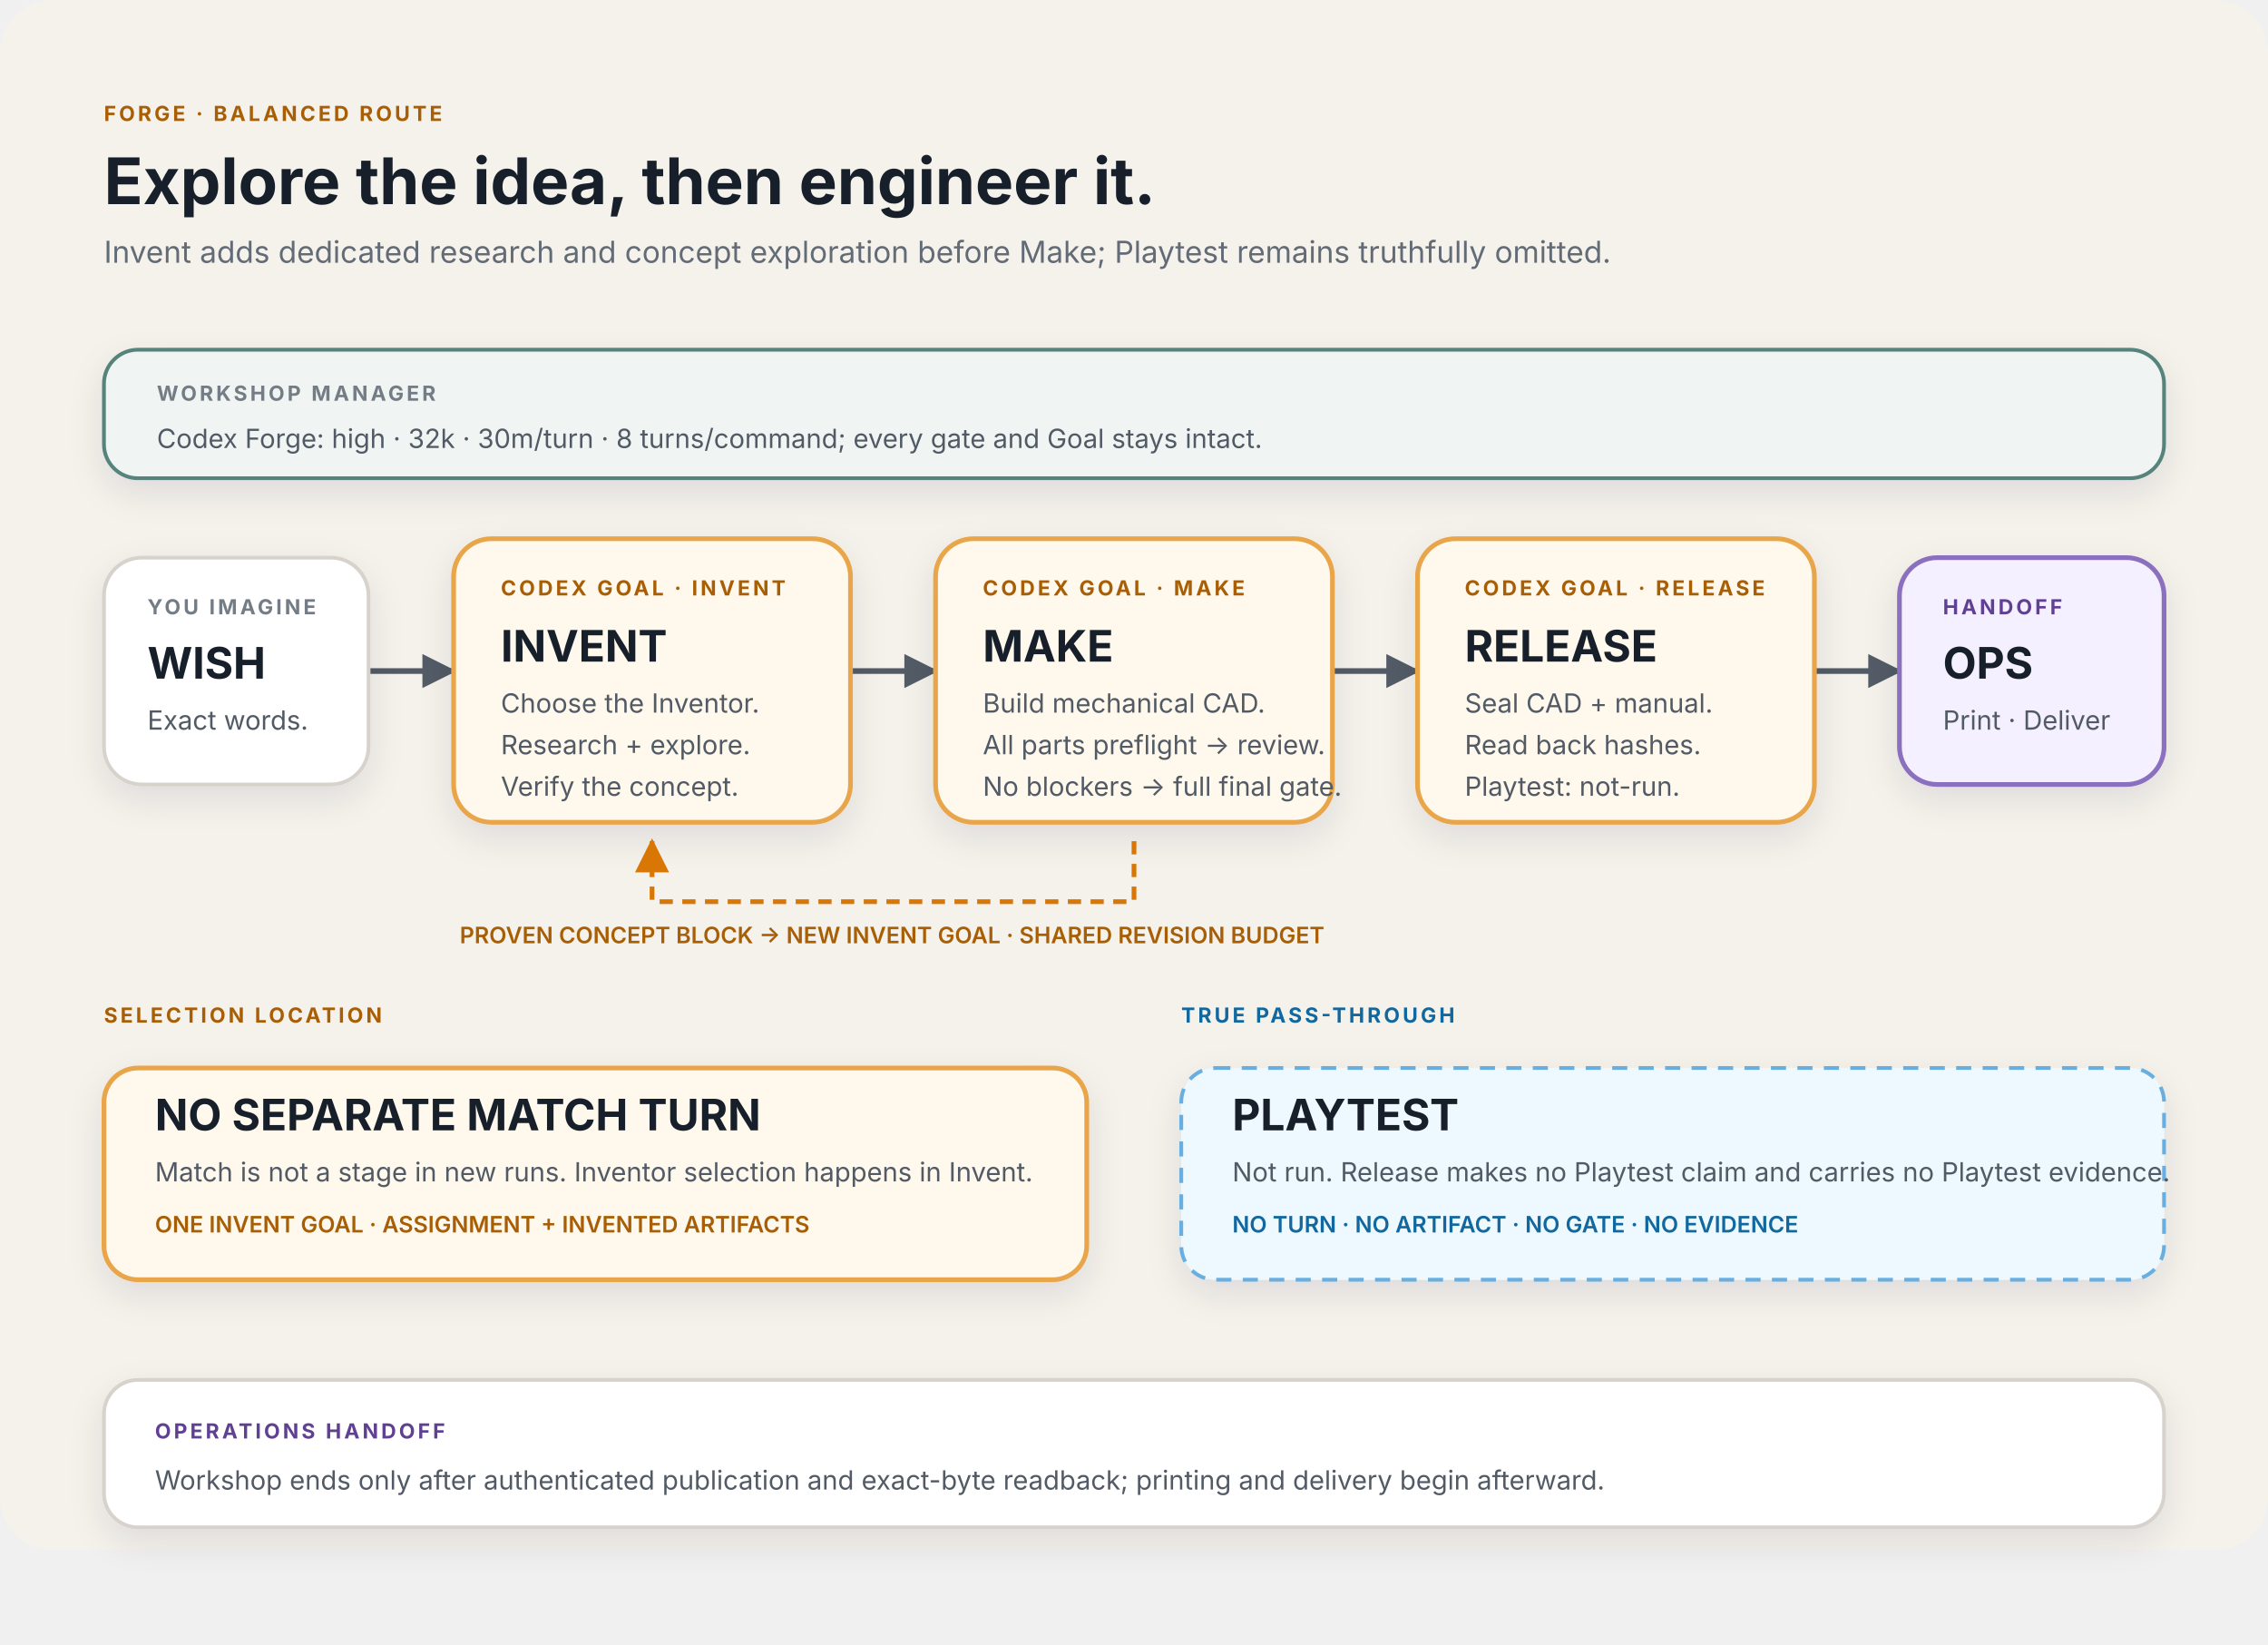
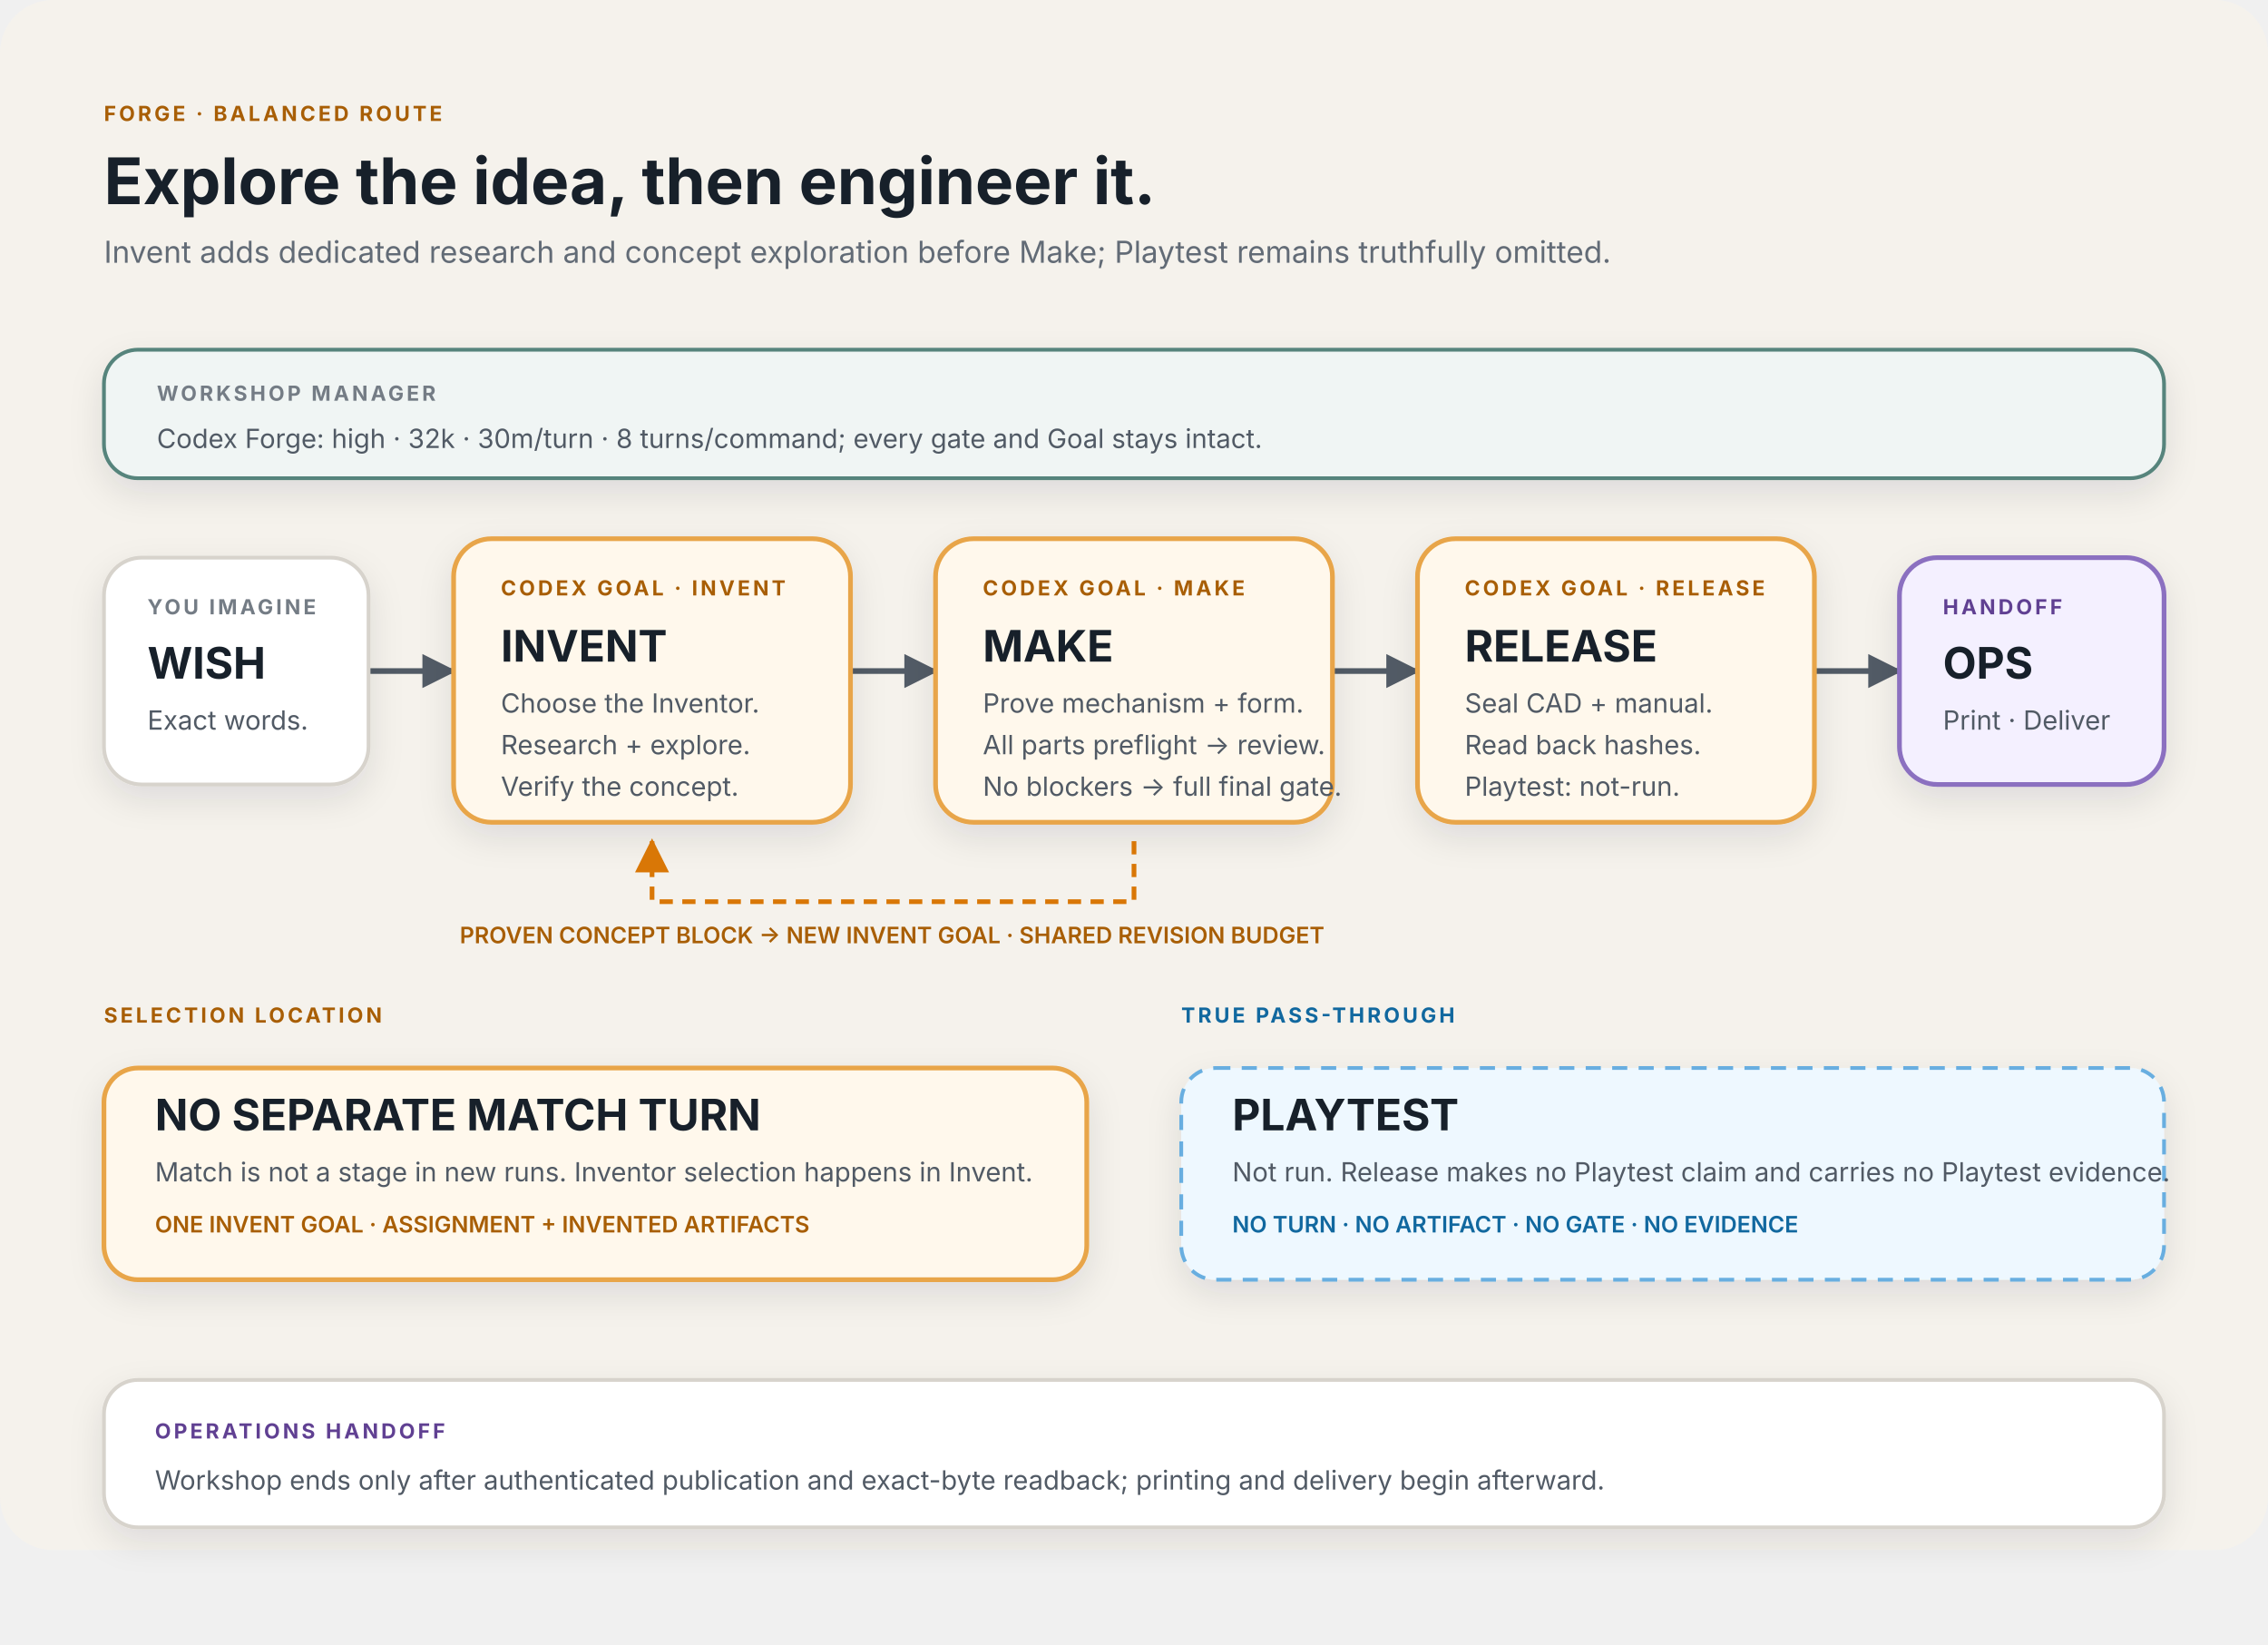
<svg xmlns="http://www.w3.org/2000/svg" viewBox="0 0 1200 870" role="img" aria-labelledby="title description">
  <defs>
    <filter id="shadow" x="-20%" y="-25%" width="140%" height="170%">
      <feDropShadow dx="0" dy="7" stdDeviation="9" flood-color="#17202a" flood-opacity="0.10" />
    </filter>
    <marker id="arrow" viewBox="0 0 12 12" markerWidth="18" markerHeight="18" refX="11" refY="6" orient="auto" markerUnits="userSpaceOnUse" overflow="visible">
      <polygon points="0,0 12,6 0,12" fill="#525b66" />
    </marker>
    <marker id="arrow-repair" viewBox="0 0 12 12" markerWidth="18" markerHeight="18" refX="11" refY="6" orient="auto" markerUnits="userSpaceOnUse" overflow="visible">
      <polygon points="0,0 12,6 0,12" fill="#d97706" />
    </marker>
    <style>
      .title { font: 700 34px -apple-system, BlinkMacSystemFont, "Segoe UI", sans-serif; fill: #17202a; }
      .subtitle { font: 400 16px -apple-system, BlinkMacSystemFont, "Segoe UI", sans-serif; fill: #626b76; }
      .eyebrow { font: 700 11px -apple-system, BlinkMacSystemFont, "Segoe UI", sans-serif; letter-spacing: 1.5px; fill: #747c85; }
      .heading { font: 700 23px -apple-system, BlinkMacSystemFont, "Segoe UI", sans-serif; fill: #17202a; }
      .body { font: 400 14px -apple-system, BlinkMacSystemFont, "Segoe UI", sans-serif; fill: #515a65; }
      .small { font: 600 12px -apple-system, BlinkMacSystemFont, "Segoe UI", sans-serif; fill: #626b76; }
      .route { fill: none; stroke: #525b66; stroke-width: 3; marker-end: url(#arrow); }
      .repair { fill: none; stroke: #d97706; stroke-width: 2.5; stroke-dasharray: 7 5; marker-end: url(#arrow-repair); }
      .node { fill: #ffffff; stroke: #d7d3cc; stroke-width: 2; }
      .manager { fill: #f0f5f4; stroke: #56847c; stroke-width: 2; }
      .active { fill: #fff8ec; stroke: #e8a548; stroke-width: 2.5; }
      .skip { fill: #eef8ff; stroke: #67aee0; stroke-width: 2; stroke-dasharray: 8 6; }
      .ops { fill: #f4f0ff; stroke: #8b6fc0; stroke-width: 2.5; }
      .orange { fill: #a85e05; }
      .blue { fill: #11689f; }
      .purple { fill: #604092; }
    </style>
  </defs>
  <rect width="1200" height="820" rx="28" fill="#f5f2ec" />
  <text x="55" y="64" class="eyebrow orange">FORGE · BALANCED ROUTE</text>
  <text x="55" y="108" class="title">Explore the idea, then engineer it.</text>
  <text x="55" y="139" class="subtitle">Invent adds dedicated research and concept exploration before Make; Playtest remains truthfully omitted.</text>
  <g filter="url(#shadow)">
    <rect x="55" y="185" width="1090" height="68" rx="18" class="manager" />
  </g>
  <text x="83" y="212" class="eyebrow" fill="#376b61">WORKSHOP MANAGER</text>
  <text x="83" y="237" class="body">Codex Forge: high · 32k · 30m/turn · 8 turns/command; every gate and Goal stays intact.</text>
  <path class="route" d="M 195 355 H 240" />
  <path class="route" d="M 450 355 H 495" />
  <path class="route" d="M 705 355 H 750" />
  <path class="route" d="M 960 355 H 1005" />
  <g filter="url(#shadow)">
    <rect x="55" y="295" width="140" height="120" rx="20" class="node" />
  </g>
  <text x="78" y="325" class="eyebrow">YOU IMAGINE</text>
  <text x="78" y="359" class="heading">WISH</text>
  <text x="78" y="386" class="body">Exact words.</text>
  <g filter="url(#shadow)">
    <rect x="240" y="285" width="210" height="150" rx="20" class="active" />
  </g>
  <text x="265" y="315" class="eyebrow orange">CODEX GOAL · INVENT</text>
  <text x="265" y="350" class="heading">INVENT</text>
  <text x="265" y="377" class="body">Choose the Inventor.</text>
  <text x="265" y="399" class="body">Research + explore.</text>
  <text x="265" y="421" class="body">Verify the concept.</text>
  <g filter="url(#shadow)">
    <rect x="495" y="285" width="210" height="150" rx="20" class="active" />
  </g>
  <text x="520" y="315" class="eyebrow orange">CODEX GOAL · MAKE</text>
  <text x="520" y="350" class="heading">MAKE</text>
-   <text x="520" y="377" class="body">Build mechanical CAD.</text>
+   <text x="520" y="377" class="body">Prove mechanism + form.</text>
  <text x="520" y="399" class="body">All parts preflight → review.</text>
  <text x="520" y="421" class="body">No blockers → full final gate.</text>
  <g filter="url(#shadow)">
    <rect x="750" y="285" width="210" height="150" rx="20" class="active" />
  </g>
  <text x="775" y="315" class="eyebrow orange">CODEX GOAL · RELEASE</text>
  <text x="775" y="350" class="heading">RELEASE</text>
  <text x="775" y="377" class="body">Seal CAD + manual.</text>
  <text x="775" y="399" class="body">Read back hashes.</text>
  <text x="775" y="421" class="body">Playtest: not-run.</text>
  <g filter="url(#shadow)">
    <rect x="1005" y="295" width="140" height="120" rx="20" class="ops" />
  </g>
  <text x="1028" y="325" class="eyebrow purple">HANDOFF</text>
  <text x="1028" y="359" class="heading">OPS</text>
  <text x="1028" y="386" class="body">Print · Deliver</text>
  <path class="repair" d="M 600 445 V 477 H 345 V 445" />
  <text x="472" y="499" text-anchor="middle" class="small orange">PROVEN CONCEPT BLOCK → NEW INVENT GOAL · SHARED REVISION BUDGET</text>
  <text x="55" y="541" class="eyebrow orange">SELECTION LOCATION</text>
  <g filter="url(#shadow)">
    <rect x="55" y="565" width="520" height="112" rx="18" class="active" />
  </g>
  <text x="82" y="598" class="heading">NO SEPARATE MATCH TURN</text>
  <text x="82" y="625" class="body">Match is not a stage in new runs. Inventor selection happens in Invent.</text>
  <text x="82" y="652" class="small orange">ONE INVENT GOAL · ASSIGNMENT + INVENTED ARTIFACTS</text>
  <text x="625" y="541" class="eyebrow blue">TRUE PASS-THROUGH</text>
  <g filter="url(#shadow)">
    <rect x="625" y="565" width="520" height="112" rx="18" class="skip" />
  </g>
  <text x="652" y="598" class="heading">PLAYTEST</text>
  <text x="652" y="625" class="body">Not run. Release makes no Playtest claim and carries no Playtest evidence.</text>
  <text x="652" y="652" class="small blue">NO TURN · NO ARTIFACT · NO GATE · NO EVIDENCE</text>
  <g filter="url(#shadow)">
    <rect x="55" y="730" width="1090" height="78" rx="18" fill="#ffffff" stroke="#d7d3cc" stroke-width="2" />
  </g>
  <text x="82" y="761" class="eyebrow purple">OPERATIONS HANDOFF</text>
  <text x="82" y="788" class="body">Workshop ends only after authenticated publication and exact-byte readback; printing and delivery begin afterward.</text>
</svg>
